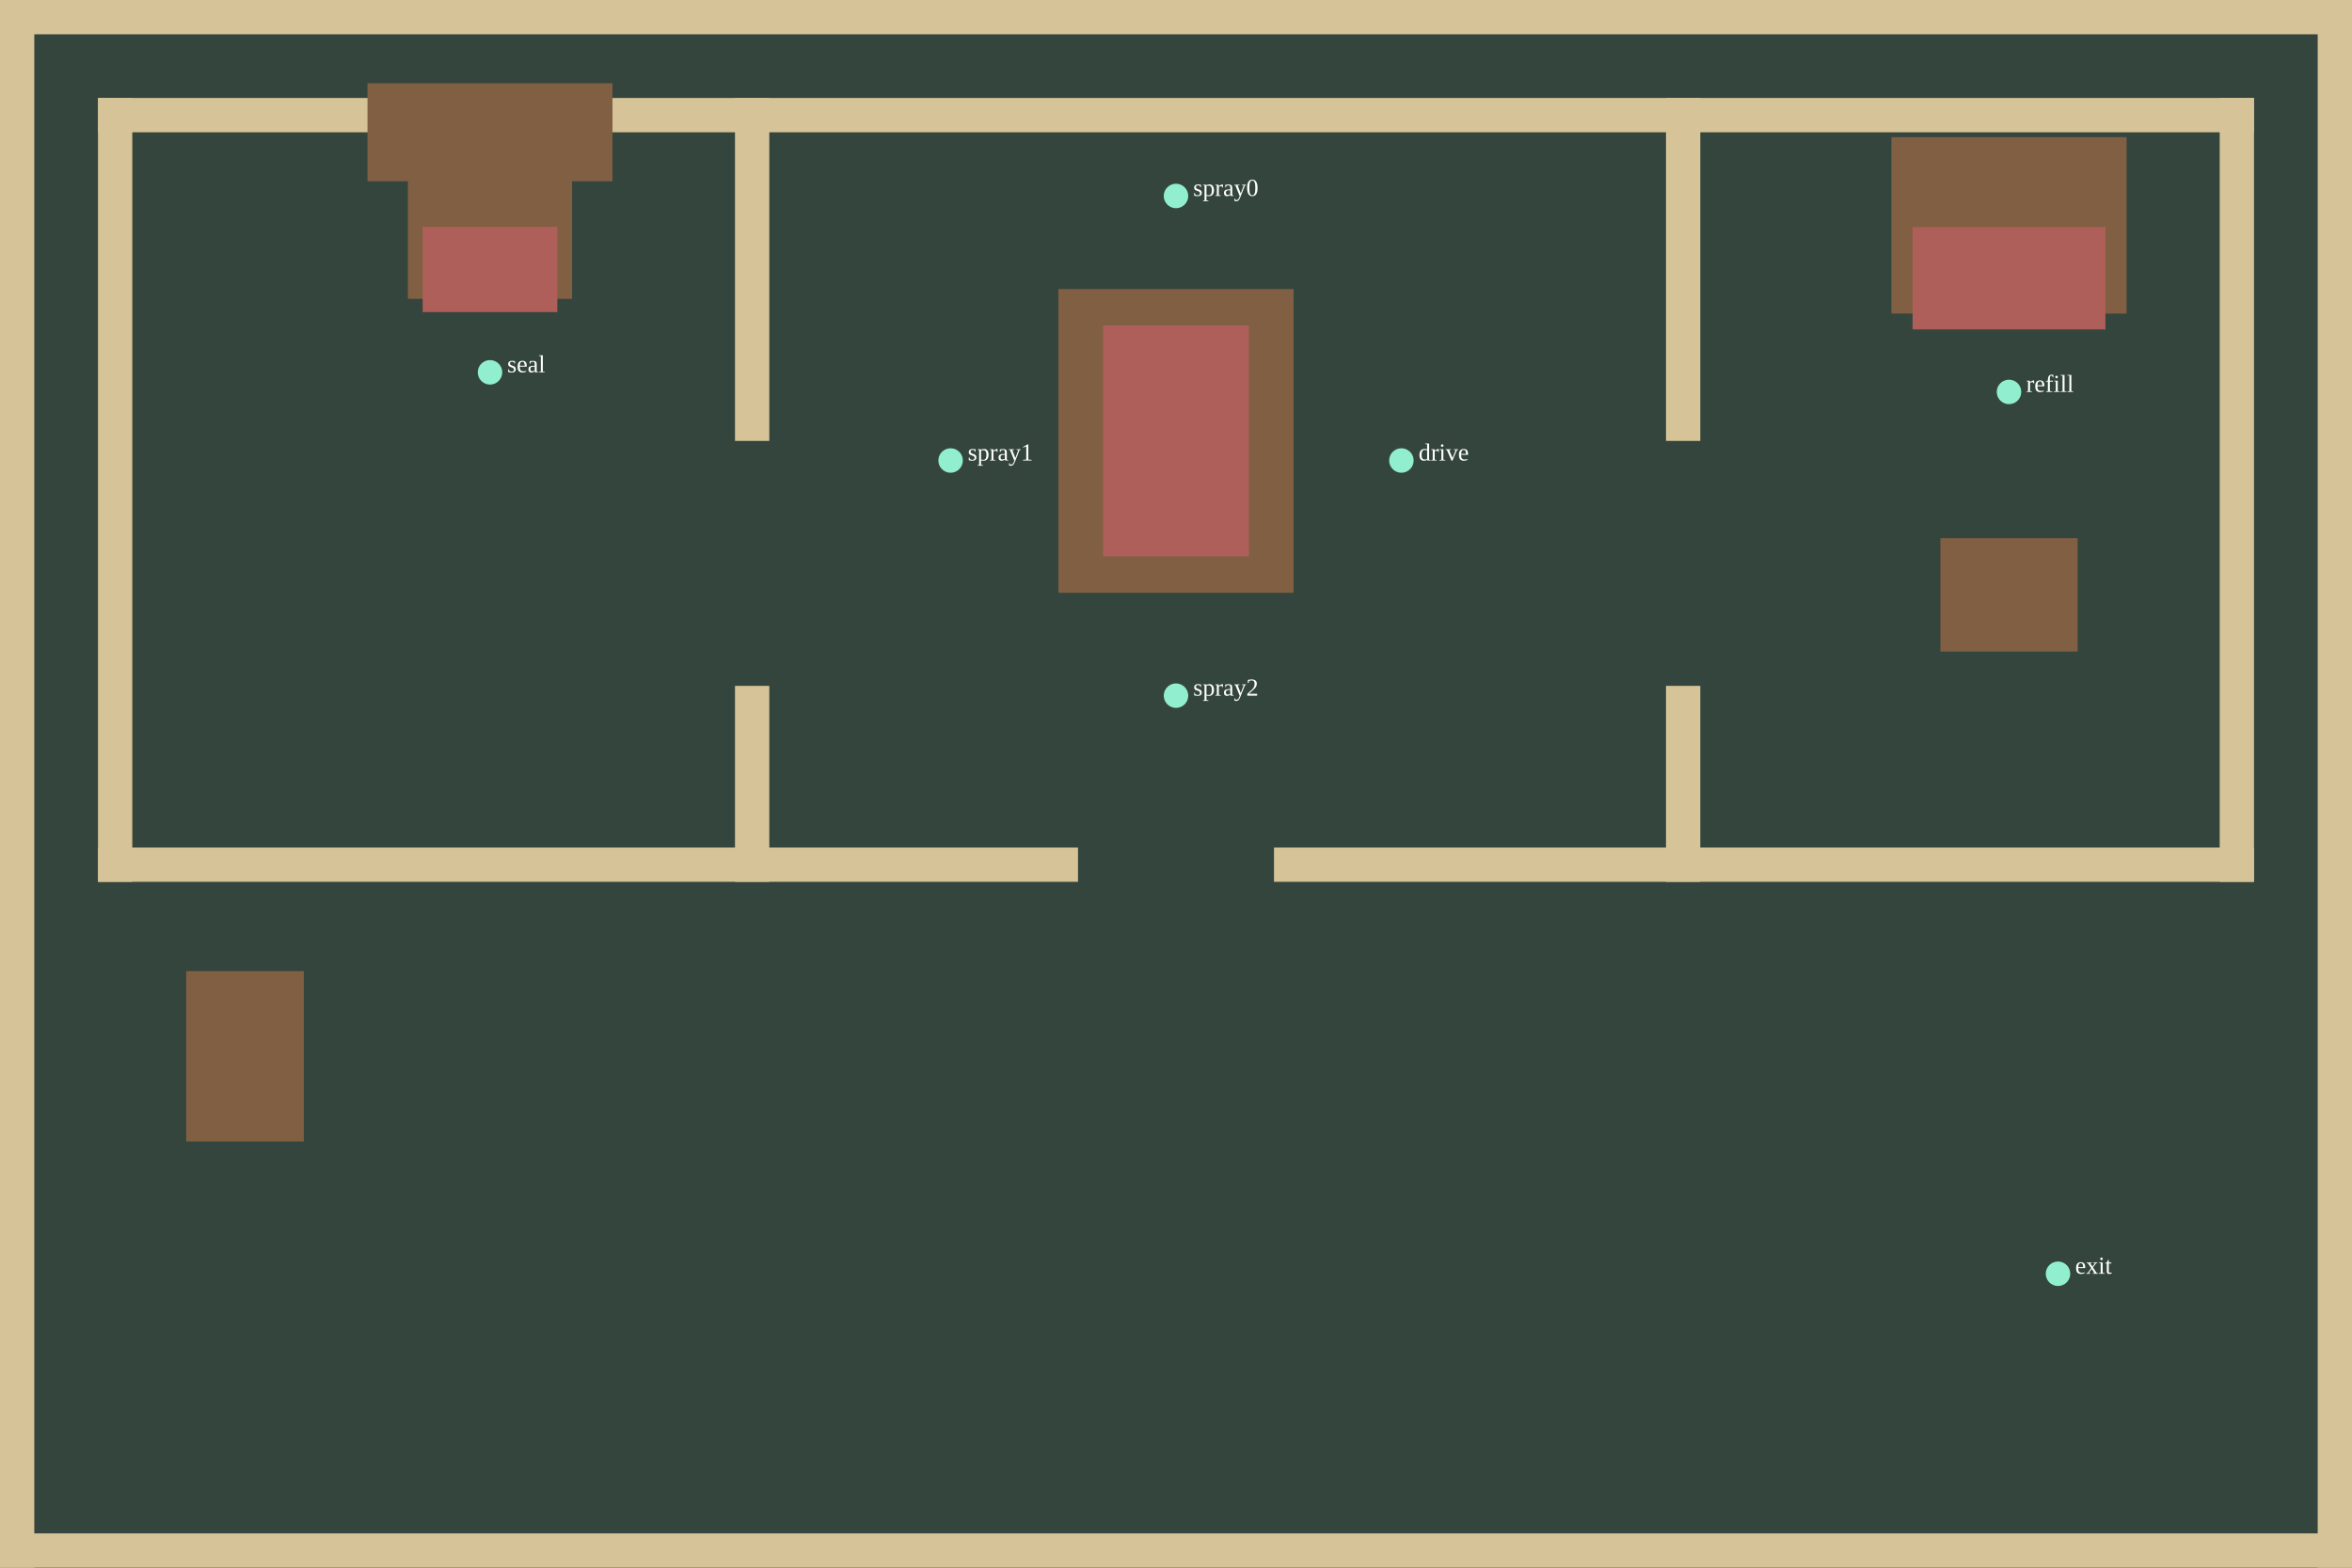
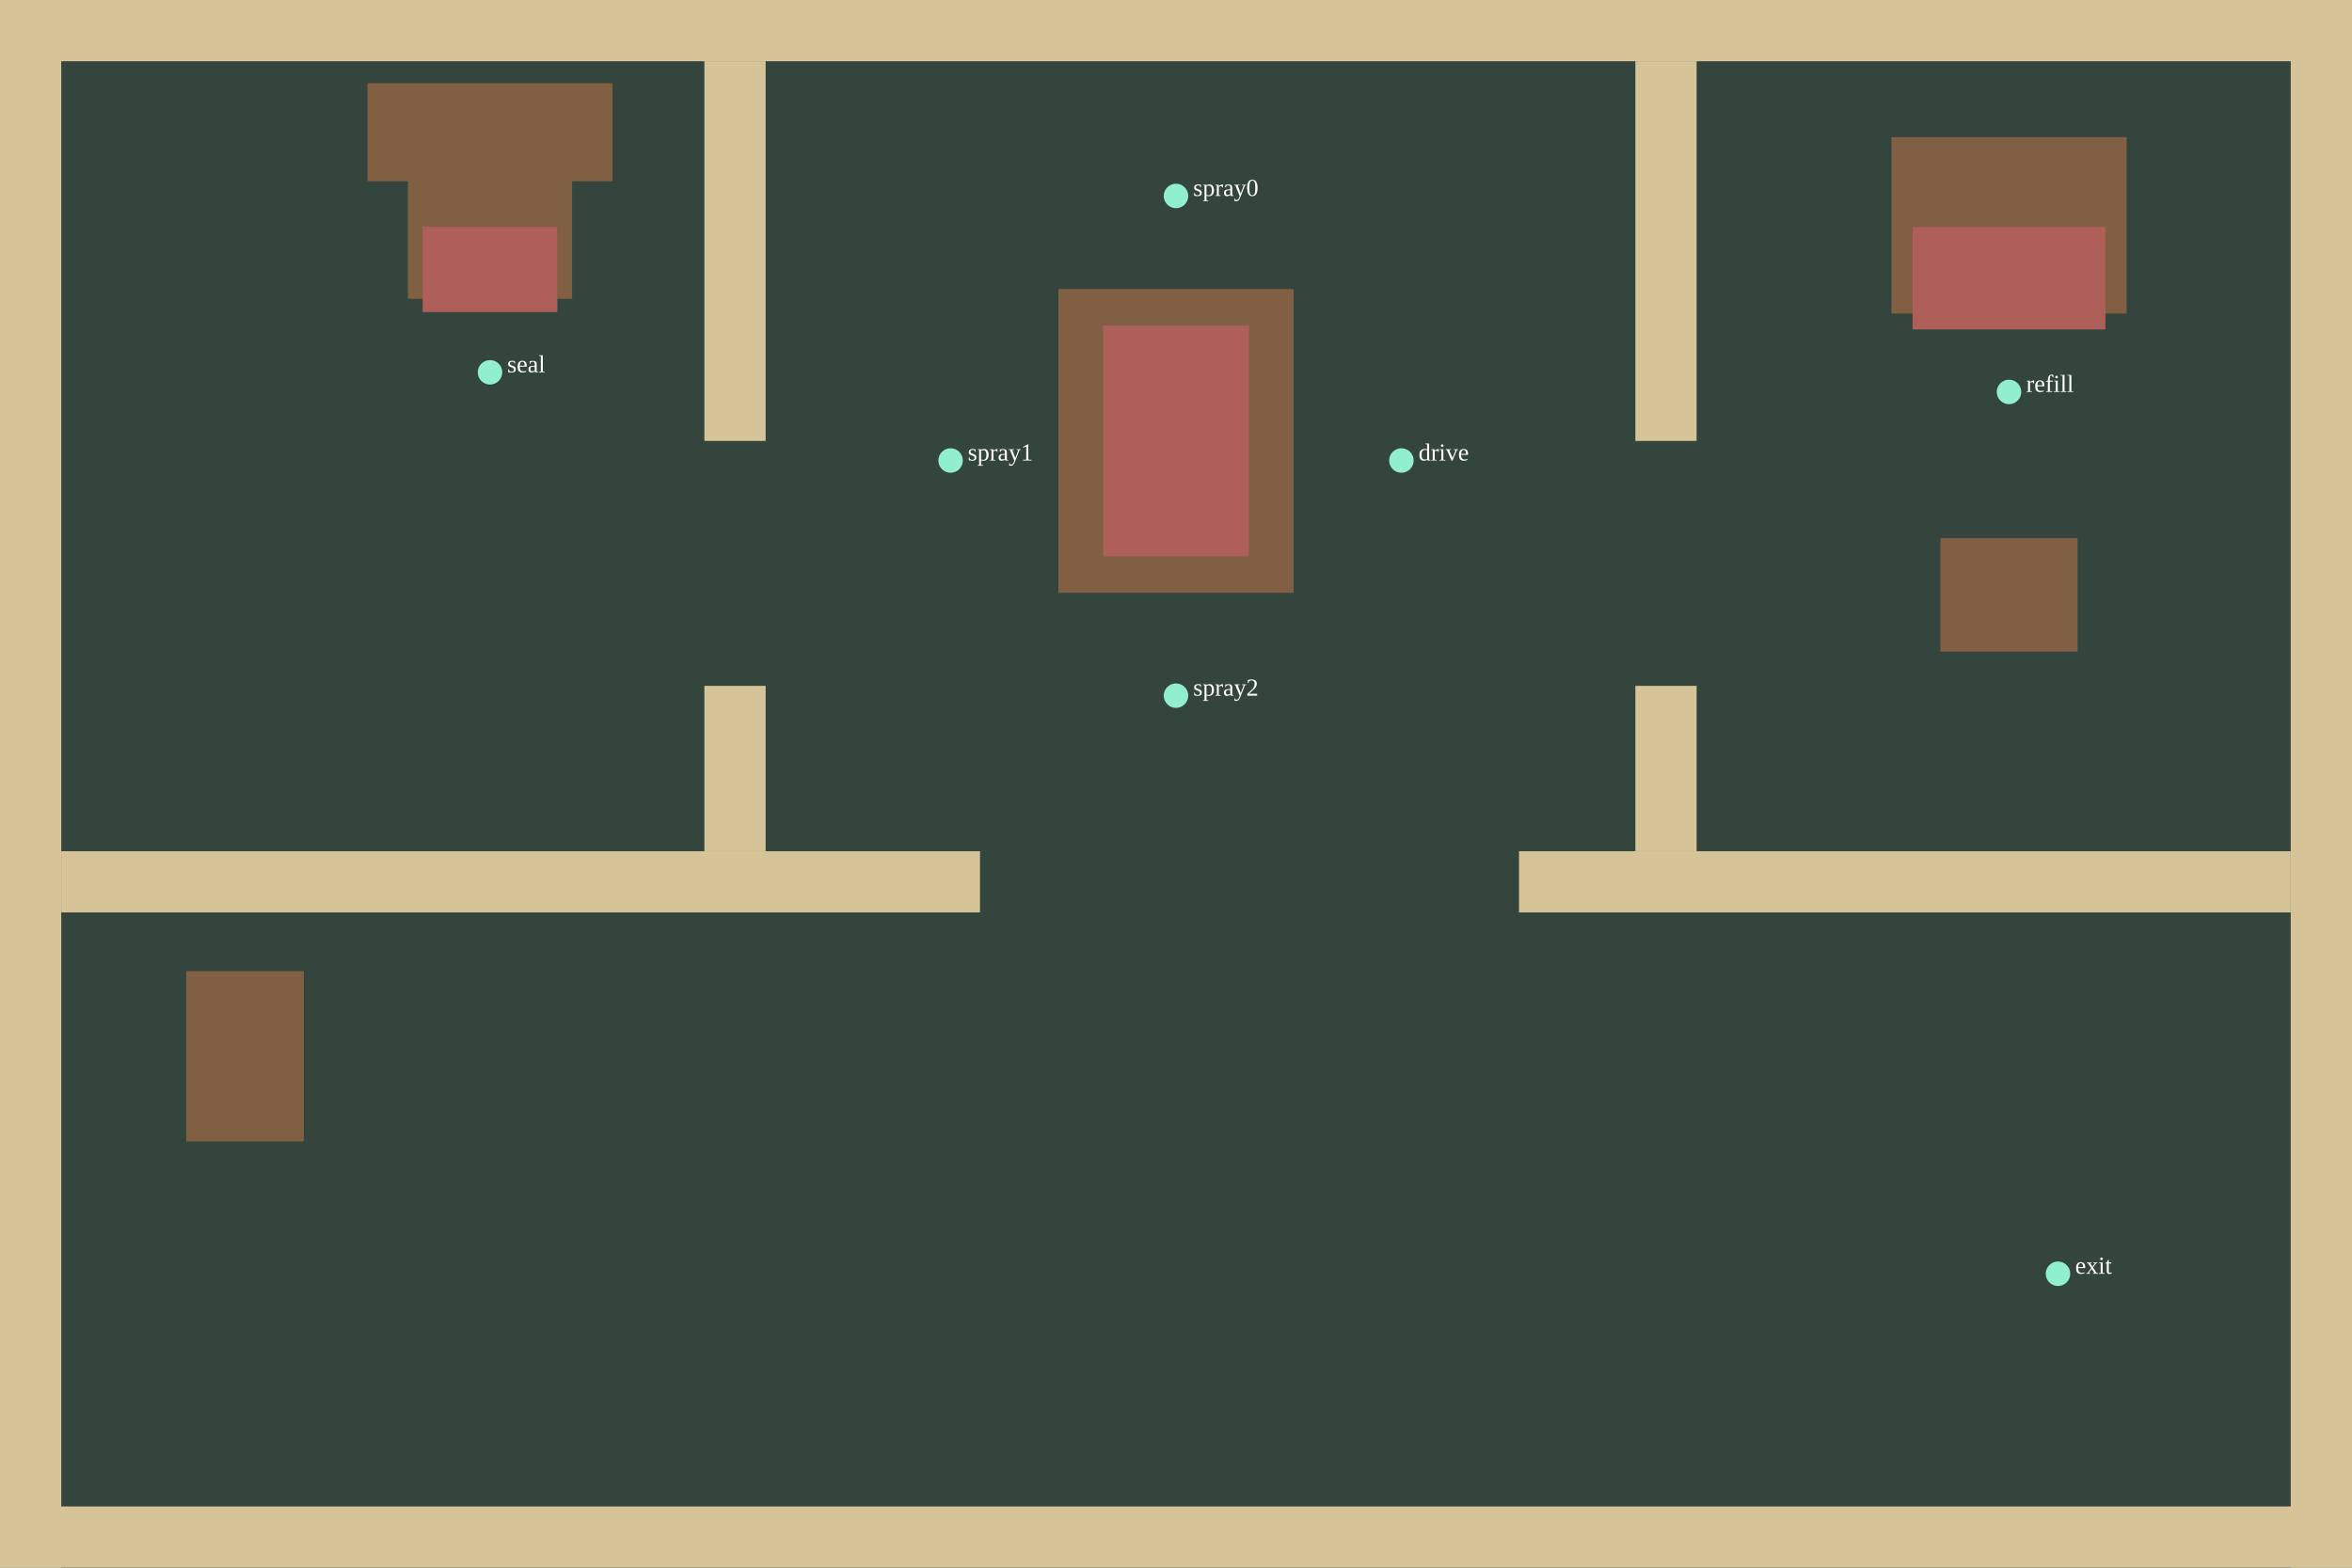
<svg xmlns="http://www.w3.org/2000/svg" viewBox="0 0 960 640">
  <rect width="100%" height="100%" fill="#111b1f" />
  <rect x="0" y="0" width="960" height="640" fill="#34453d" />
-   <rect x="40" y="40" width="880" height="320" fill="#34453d" />
-   <rect x="40" y="400" width="880" height="200" fill="#34453d" />
+   <rect x="25" y="25" width="910" height="322.5" fill="#34453d" />
+   <rect x="25" y="372.5" width="910" height="242.5" fill="#34453d" />
  <rect x="120" y="500.8" width="60" height="3.2" fill="#34453d" />
  <rect x="240" y="500.8" width="60" height="3.2" fill="#34453d" />
  <rect x="360" y="500.8" width="60" height="3.2" fill="#34453d" />
  <rect x="480" y="500.8" width="60" height="3.2" fill="#34453d" />
  <rect x="600" y="500.8" width="60" height="3.2" fill="#34453d" />
  <rect x="720" y="500.8" width="60" height="3.2" fill="#34453d" />
-   <rect x="0" y="0" width="14" height="640" fill="#d6c498" />
-   <rect x="946" y="0" width="14" height="640" fill="#d6c498" />
-   <rect x="0" y="0" width="960" height="14" fill="#d6c498" />
-   <rect x="0" y="626" width="960" height="14" fill="#d6c498" />
-   <rect x="40" y="40" width="14" height="320" fill="#d6c498" />
-   <rect x="906" y="40" width="14" height="320" fill="#d6c498" />
-   <rect x="40" y="40" width="880" height="14" fill="#d6c498" />
-   <rect x="40" y="346" width="400" height="14" fill="#d6c498" />
-   <rect x="520" y="346" width="400" height="14" fill="#d6c498" />
-   <rect x="300" y="280" width="14" height="80" fill="#d6c498" />
-   <rect x="300" y="40" width="14" height="140" fill="#d6c498" />
-   <rect x="680" y="280" width="14" height="80" fill="#d6c498" />
-   <rect x="680" y="40" width="14" height="140" fill="#d6c498" />
+   <rect x="0" y="0" width="25" height="640" fill="#d6c498" />
+   <rect x="0" y="0" width="960" height="25" fill="#d6c498" />
+   <rect x="0" y="615" width="960" height="25" fill="#d6c498" />
+   <rect x="935" y="0" width="25" height="640" fill="#d6c498" />
+   <rect x="25" y="347.5" width="375" height="25" fill="#d6c498" />
+   <rect x="620" y="347.5" width="315" height="25" fill="#d6c498" />
+   <rect x="287.5" y="280" width="25" height="67.5" fill="#d6c498" />
+   <rect x="287.5" y="25" width="25" height="155" fill="#d6c498" />
+   <rect x="667.5" y="280" width="25" height="67.5" fill="#d6c498" />
+   <rect x="667.5" y="25" width="25" height="155" fill="#d6c498" />
  <rect x="166.491" y="62" width="67.018" height="60" fill="#815f43" />
  <rect x="172.523" y="92.6" width="54.954" height="34.8" fill="#af5f59" />
  <rect x="772" y="56" width="96" height="72" fill="#815f43" />
  <rect x="780.64" y="92.72" width="78.72" height="41.76" fill="#af5f59" />
  <rect x="432" y="118" width="96" height="124" fill="#815f43" />
  <rect x="450.24" y="132.88" width="59.52" height="94.24" fill="#af5f59" />
  <rect x="150" y="34" width="100" height="40" fill="#815f43" />
  <rect x="200" y="66" width="0" height="0" fill="#af5f59" />
  <rect x="792" y="219.711" width="56" height="46.289" fill="#815f43" />
  <rect x="820" y="254" width="0" height="0" fill="#af5f59" />
  <rect x="76" y="396.449" width="48" height="69.551" fill="#815f43" />
  <rect x="100" y="450.8" width="0" height="0" fill="#af5f59" />
  <circle cx="480" cy="80" r="5" fill="#91efcf" />
  <text x="487" y="80" fill="white" font-size="10">spray0</text>
  <circle cx="388" cy="188" r="5" fill="#91efcf" />
  <text x="395" y="188" fill="white" font-size="10">spray1</text>
  <circle cx="480" cy="284" r="5" fill="#91efcf" />
  <text x="487" y="284" fill="white" font-size="10">spray2</text>
  <circle cx="200" cy="152" r="5" fill="#91efcf" />
  <text x="207" y="152" fill="white" font-size="10">seal</text>
  <circle cx="820" cy="160" r="5" fill="#91efcf" />
  <text x="827" y="160" fill="white" font-size="10">refill</text>
  <circle cx="572" cy="188" r="5" fill="#91efcf" />
  <text x="579" y="188" fill="white" font-size="10">drive</text>
  <circle cx="840" cy="520" r="5" fill="#91efcf" />
  <text x="847" y="520" fill="white" font-size="10">exit</text>
</svg>
